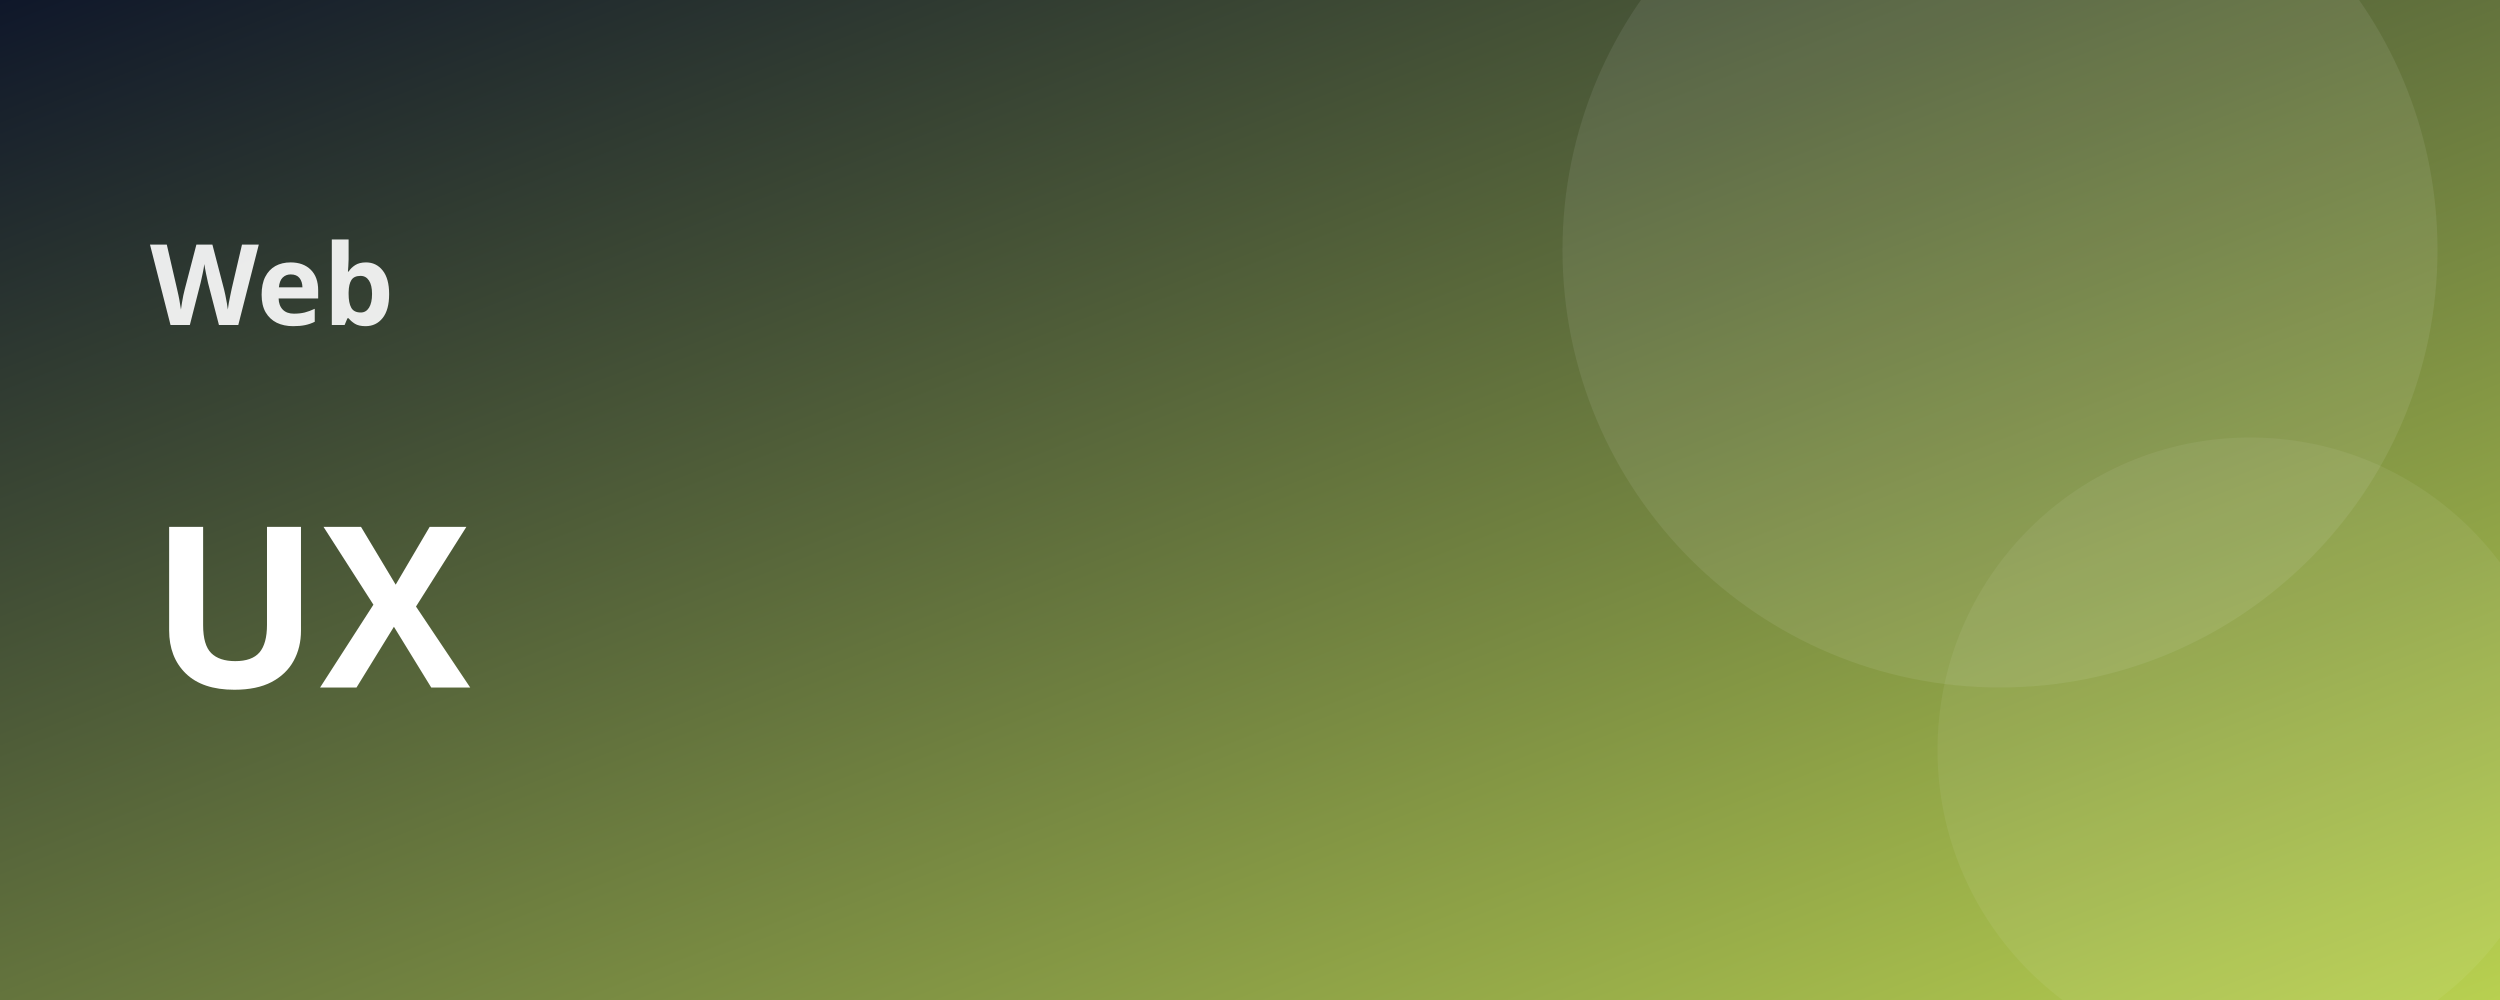
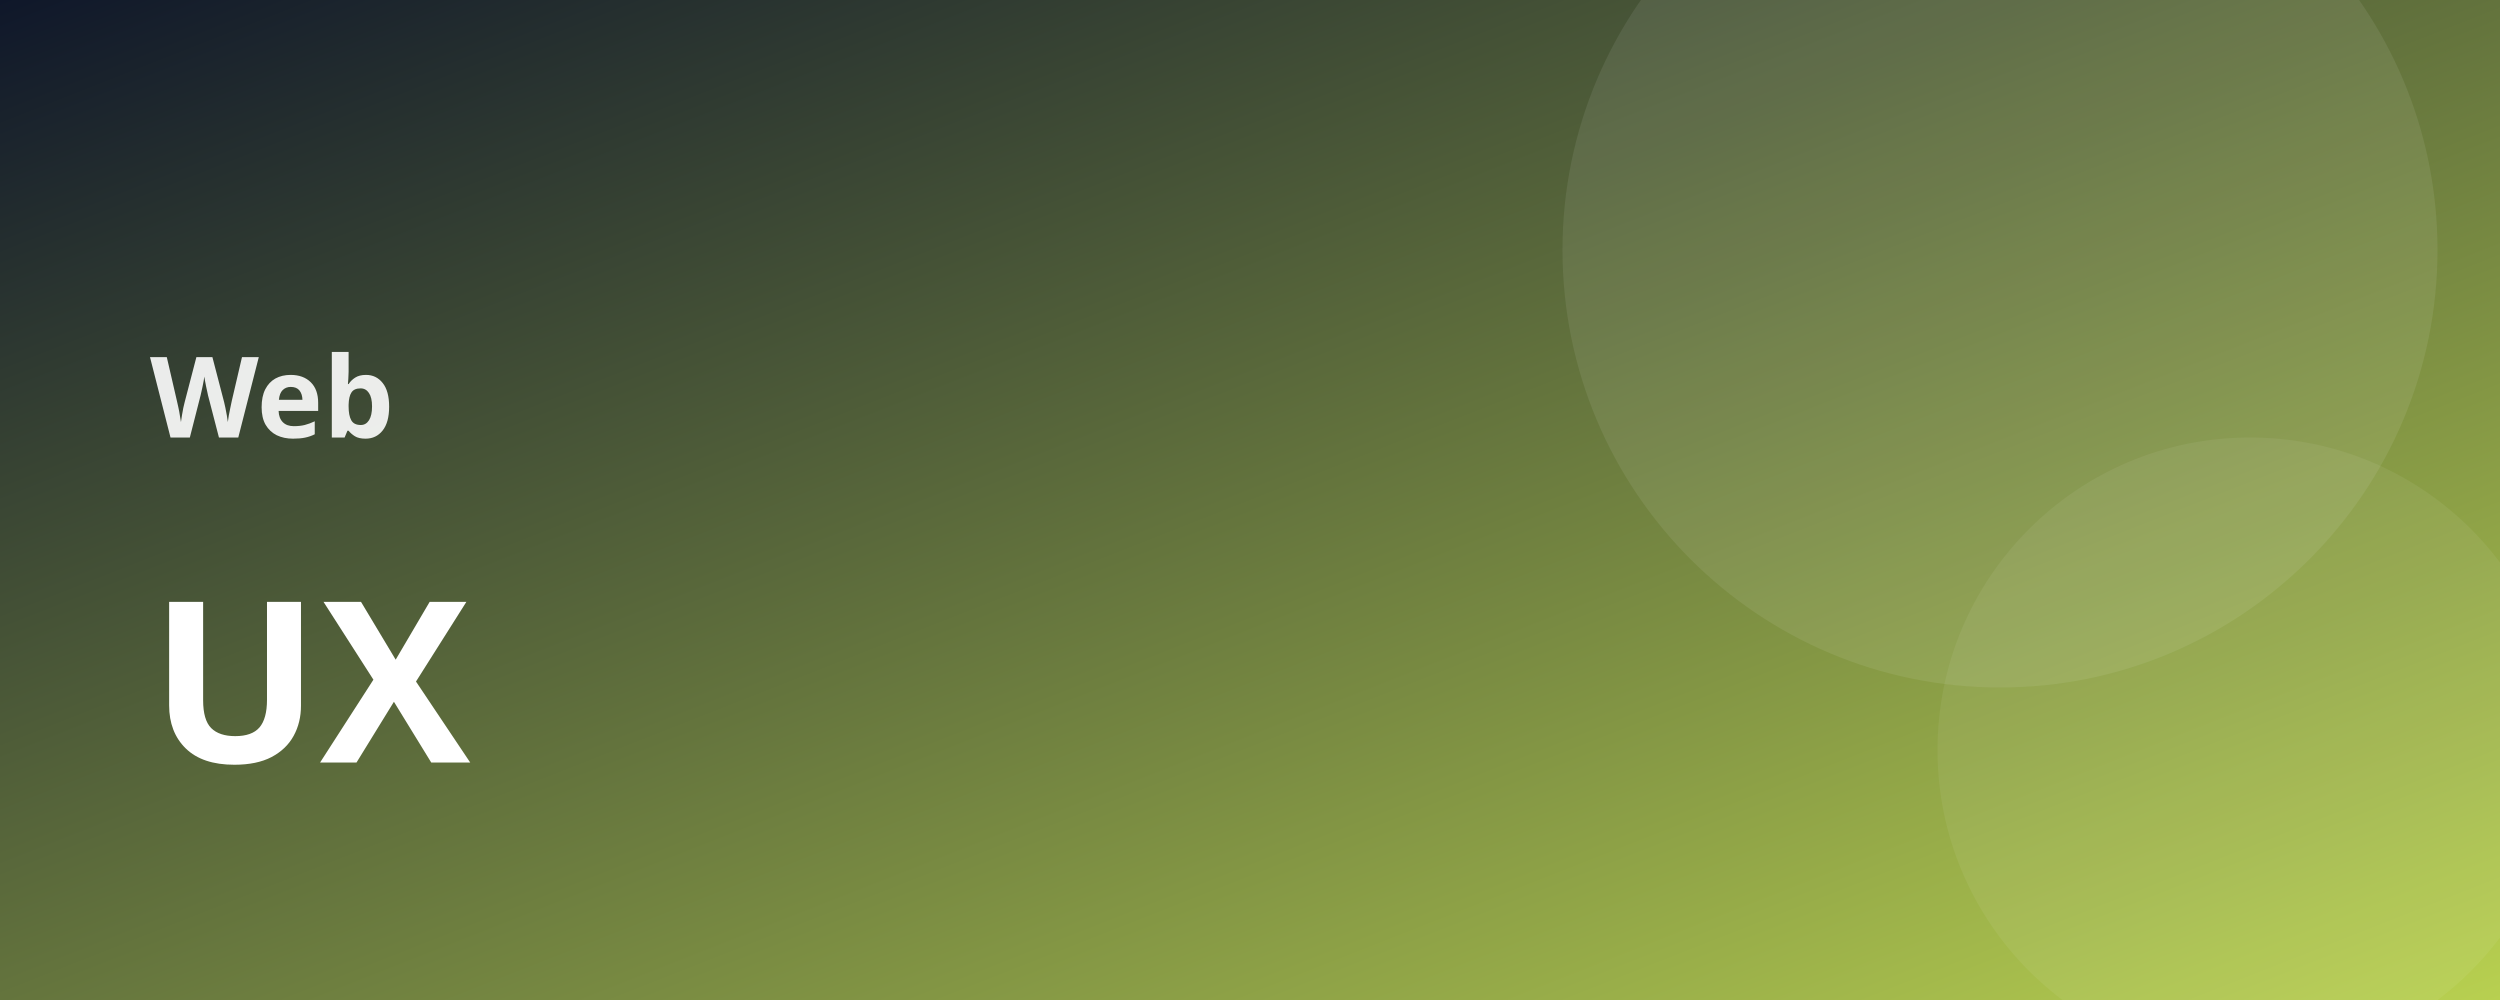
<svg xmlns="http://www.w3.org/2000/svg" text-rendering="geometricPrecision" shape-rendering="geometricPrecision" viewBox="0 0 400 160" fill="none">
  <defs>
    <linearGradient id="g" x1="0" y1="0" x2="1" y2="1">
      <stop offset="0%" stop-color="#0f172a" />
      <stop offset="100%" stop-color="#b8d050" />
    </linearGradient>
  </defs>
  <rect width="400" height="160" fill="url(#g)" />
  <circle cx="320" cy="40" r="70" fill="#fff" opacity=".08" />
  <circle cx="360" cy="120" r="50" fill="#fff" opacity=".06" />
-   <text x="24" y="52" fill="#fff" font-family="system-ui,sans-serif" font-size="18" font-weight="700" opacity=".9">Web</text>
-   <text x="24" y="110" fill="#fff" font-family="system-ui,sans-serif" font-size="36" font-weight="800">UX</text>
+   <text x="24" y="70" fill="#fff" font-family="system-ui,sans-serif" font-size="18" font-weight="700" opacity=".9">Web</text>
+   <text x="24" y="122" fill="#fff" font-family="system-ui,sans-serif" font-size="36" font-weight="800">UX</text>
</svg>
